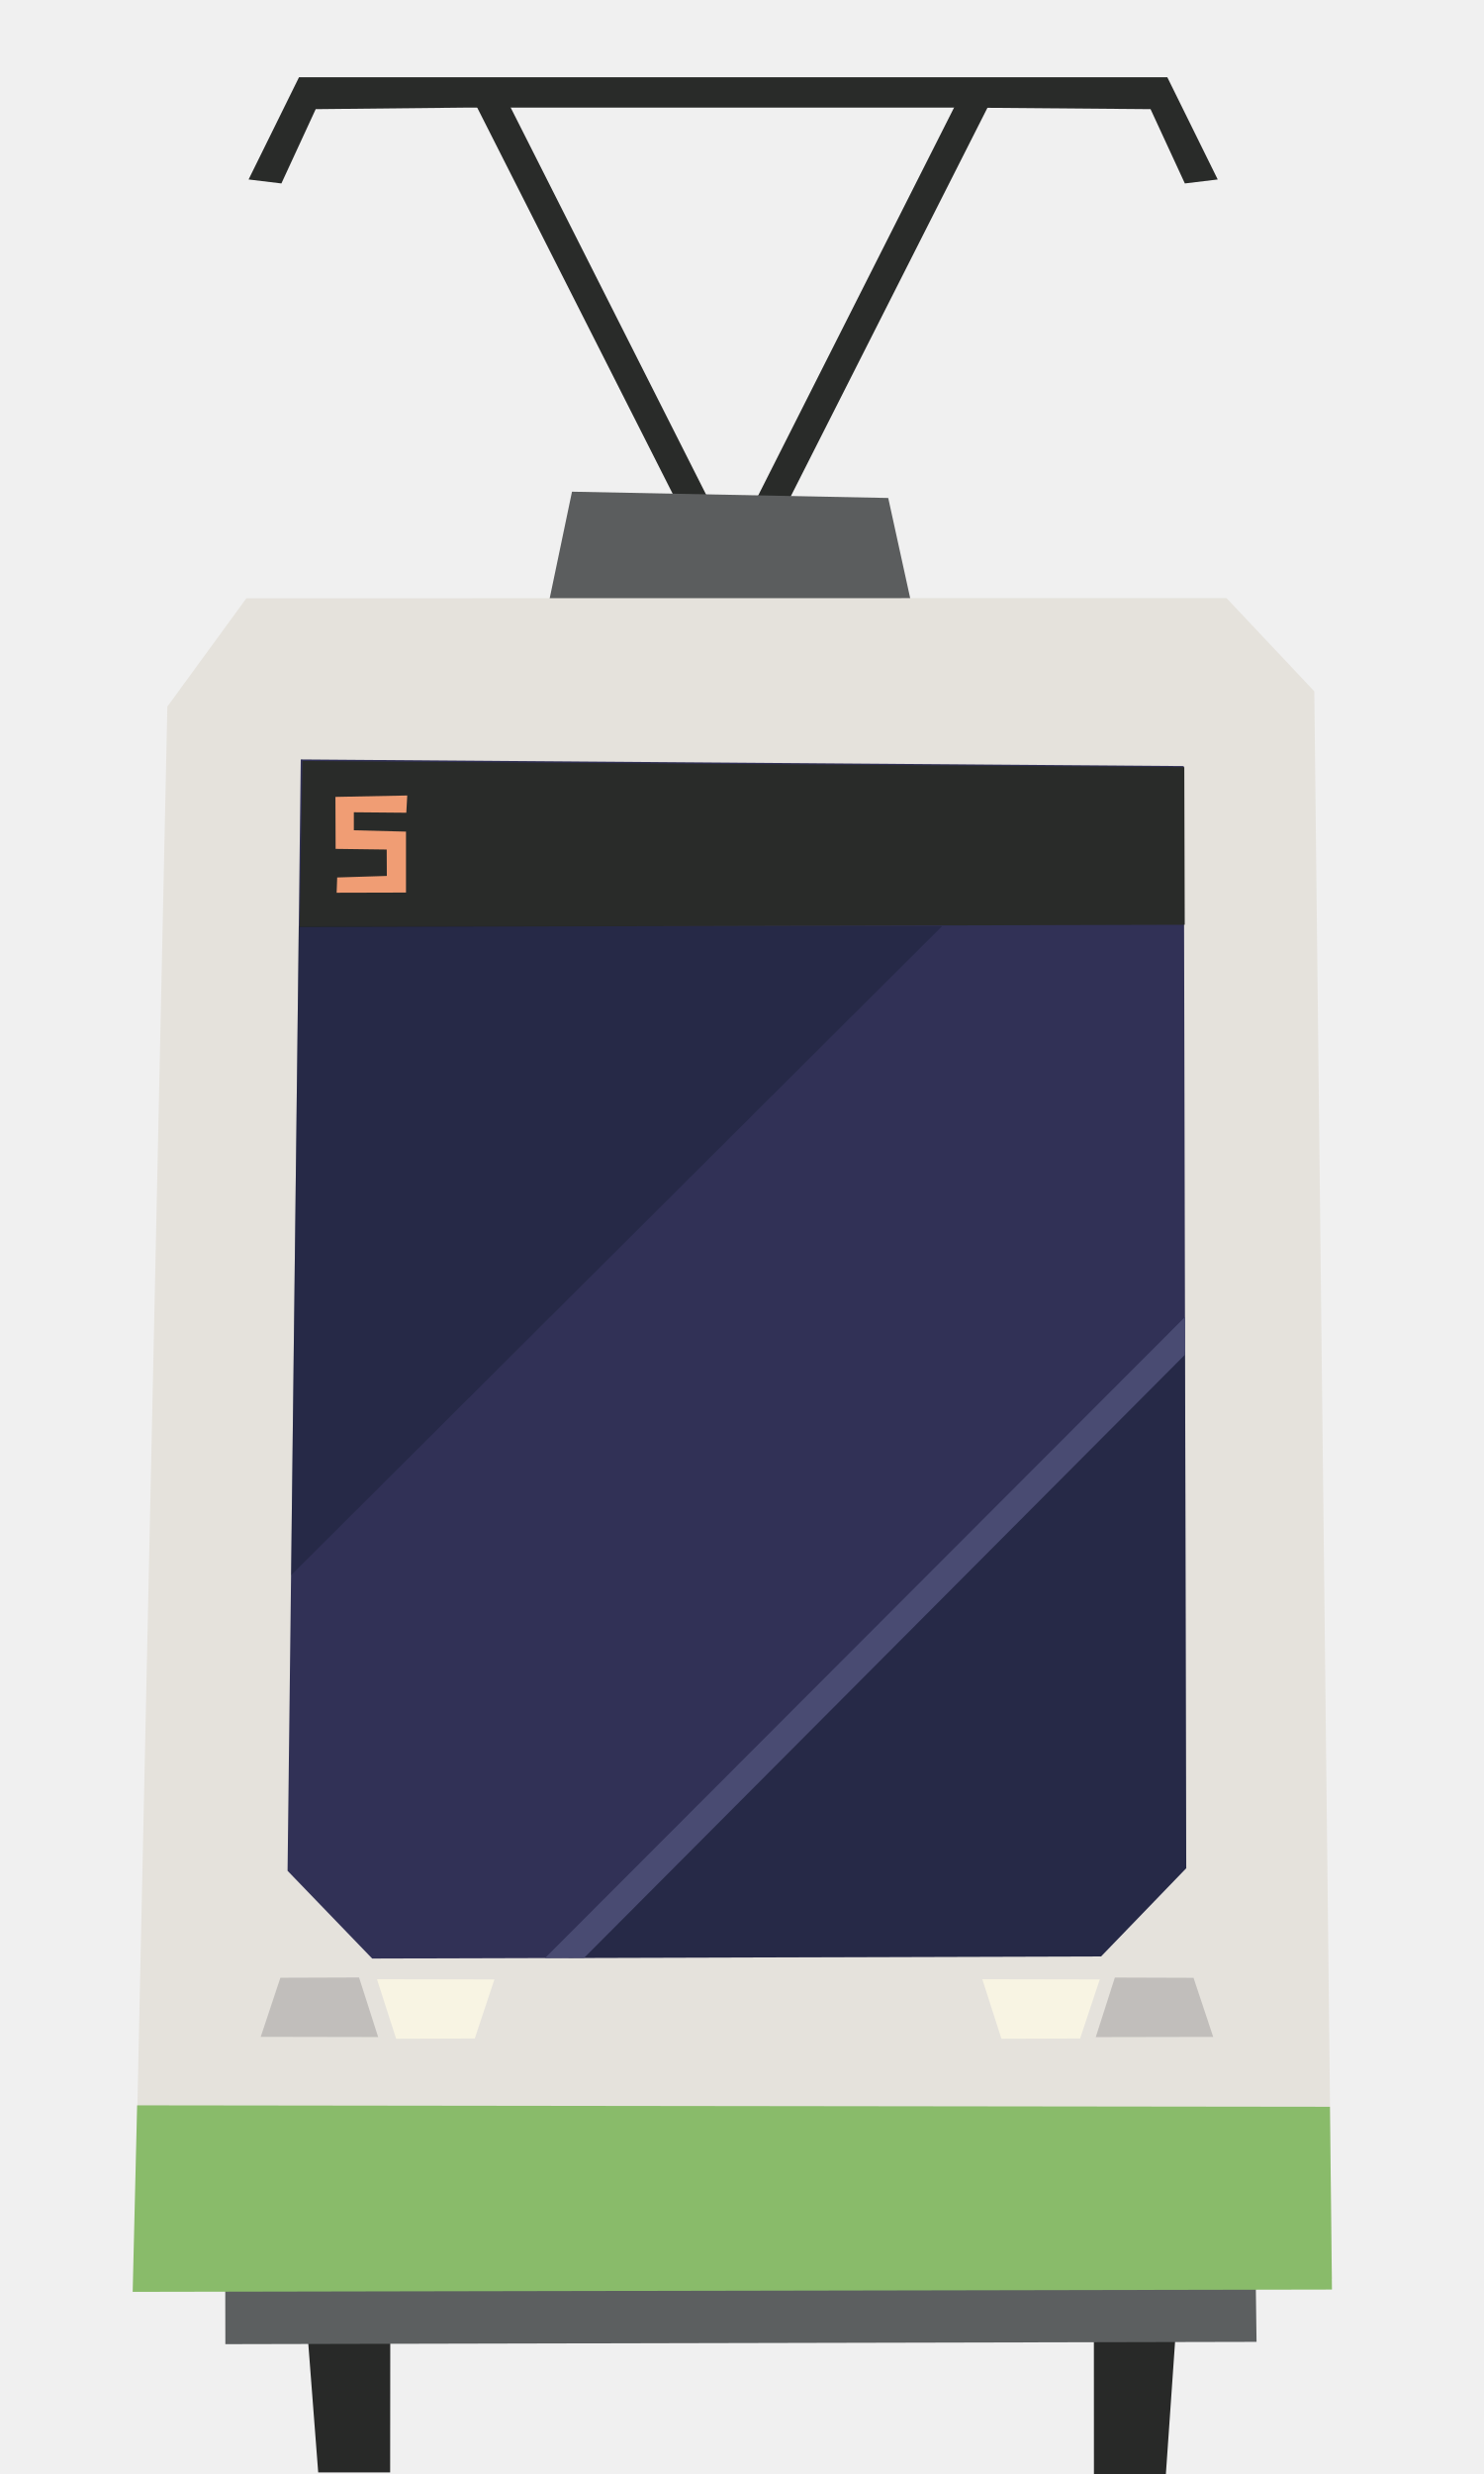
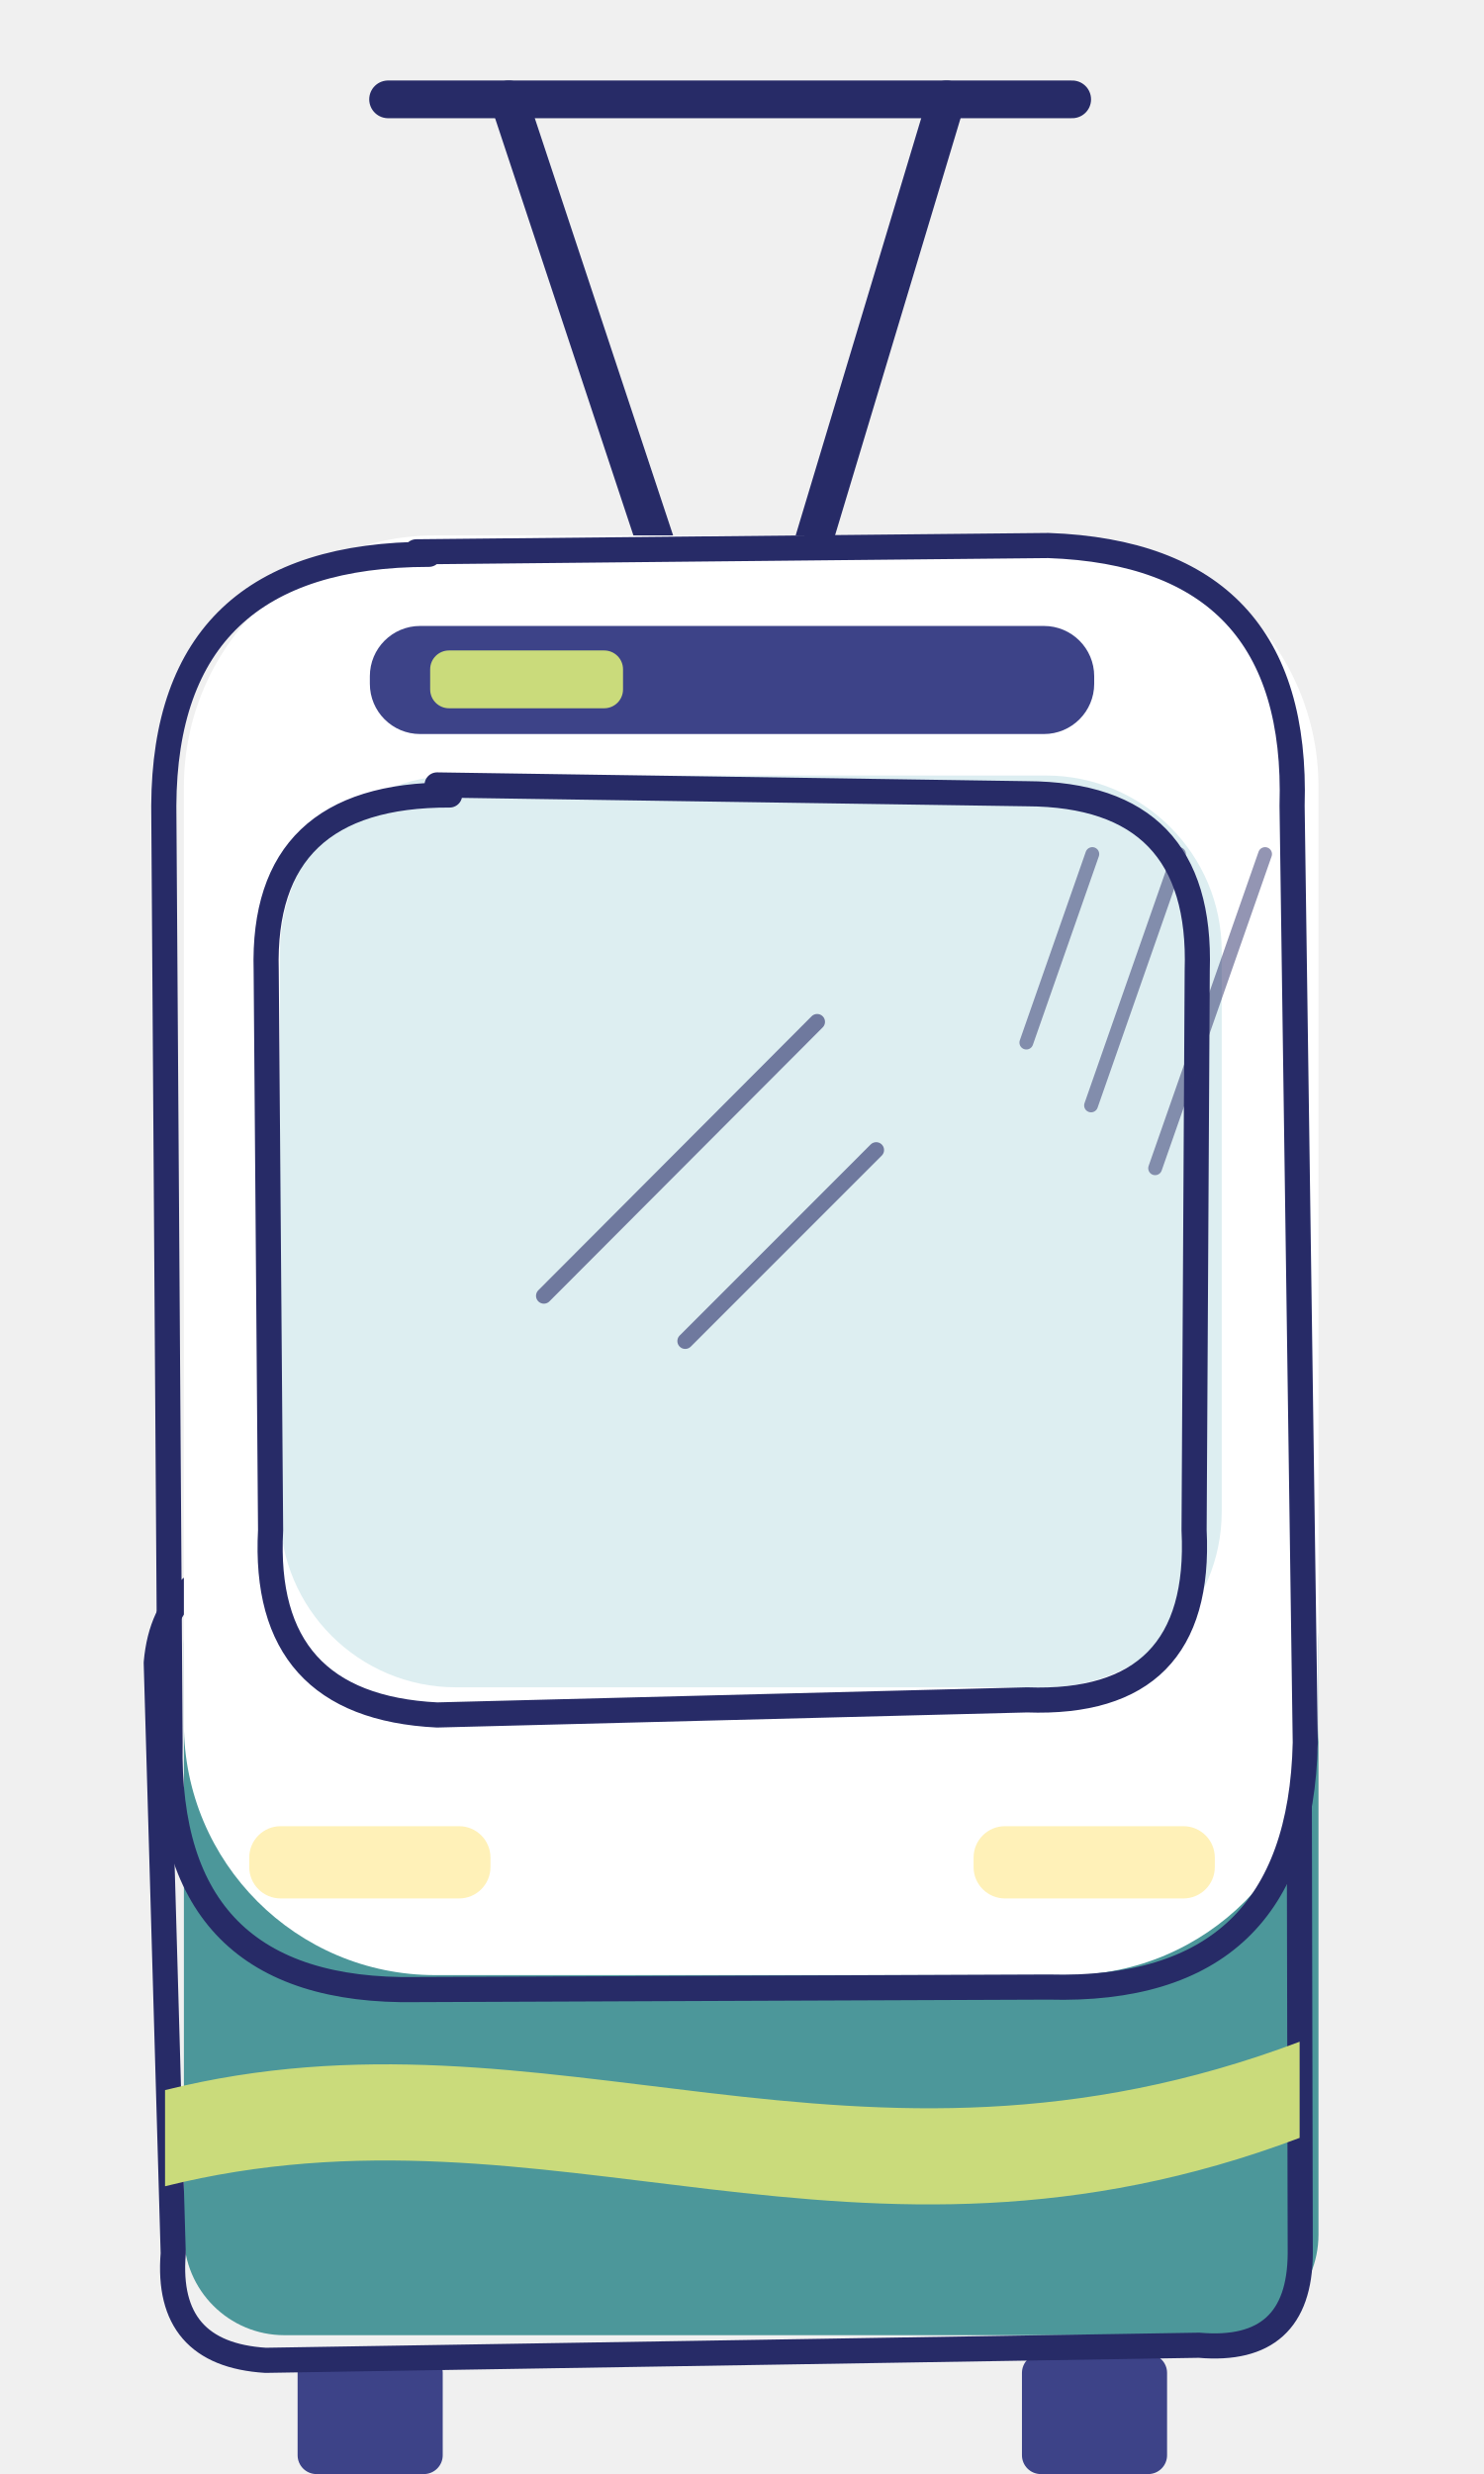
- <svg xmlns="http://www.w3.org/2000/svg" width="100%" height="100%" viewBox="0 0 300 500" version="1.1" xml:space="preserve" style="fill-rule:evenodd;clip-rule:evenodd;stroke-linejoin:round;stroke-miterlimit:2;">
-   <g id="light-rail-inbound" transform="matrix(1.27019,0,0,1.27019,-1298.03,-472.044)">
-     <g transform="matrix(1,0,0,1,10.1536,0)">
-       <path d="M1197.32,765.277L1185.87,765.277L1185.86,740.616L1199.02,740.827L1197.32,765.277Z" style="fill:rgb(40,41,40);fill-rule:nonzero;" />
-     </g>
-     <g transform="matrix(1,0,0,1,11.0113,0)">
-       <path d="M1061.55,765.027L1073,765.027L1073.02,742.866L1059.86,743.077L1061.55,765.027Z" style="fill:rgb(40,41,40);fill-rule:nonzero;" />
-     </g>
-     <g transform="matrix(1,0,0,1,10.7236,0)">
-       <path d="M1086.09,386.669L1119.17,452.002L1124.42,452.002L1091.42,386.669" style="fill:rgb(41,43,41);fill-rule:nonzero;" />
-     </g>
-     <g transform="matrix(1,0,0,1,10.7236,0)">
-       <path d="M1169.42,386.669L1136.34,452.002L1131.09,452.002L1164.09,386.669" style="fill:rgb(41,43,41);fill-rule:nonzero;" />
-     </g>
-     <g transform="matrix(1,0,0,1,10.7236,0)">
-       <path d="M1047.02,719.938L1047.06,744.617L1211.18,744.25L1210.86,720.167L1047.02,719.938Z" style="fill:rgb(92,95,96);fill-rule:nonzero;" />
-     </g>
-     <g transform="matrix(1,0,0,1,10.7236,0)">
-       <path d="M1102.23,449.866L1097.78,471.137L1156.98,471.032L1152.56,450.866L1102.23,449.866Z" style="fill:rgb(91,93,94);fill-rule:nonzero;" />
-     </g>
-     <g transform="matrix(1,0,0,1,10.7236,0)">
-       <path d="M1032.47,734.277L1223.18,734.277L1220.37,481.63L1206.4,466.797L1050.41,466.821L1037.83,484.057L1032.47,734.277Z" style="fill:rgb(229,226,220);fill-rule:nonzero;" />
-     </g>
-     <g transform="matrix(1,0,0,1,10.7236,0)">
-       <path d="M1059.06,492.468L1056.96,669.298L1070.43,683.259L1186.43,682.921L1199.99,668.881L1199.59,493.522L1059.06,492.468Z" style="fill:rgb(49,49,86);fill-rule:nonzero;" />
-     </g>
-     <g transform="matrix(1,0,0,1,10.7236,0)">
-       <path d="M1059.33,492.713L1058.88,519.142L1199.75,518.775L1199.68,493.692L1059.33,492.713Z" style="fill:rgb(41,43,41);fill-rule:nonzero;" />
-     </g>
-     <g transform="matrix(1,0,0,1,10.7236,0)">
-       <path d="M1067.51,503.74L1067.51,500.875L1075.86,500.948L1076.01,498.203L1064.58,498.428L1064.61,506.699L1072.74,506.804L1072.76,511.002L1064.86,511.248L1064.77,513.676L1075.81,513.648L1075.81,503.953" style="fill:rgb(240,157,116);fill-rule:nonzero;" />
-     </g>
-     <g transform="matrix(1,0,0,1,10.7236,0)">
-       <path d="M1183.1,695.981L1186.23,686.579L1167.53,686.543L1170.58,696.022L1183.1,695.981Z" style="fill:rgb(248,244,227);fill-rule:nonzero;" />
-     </g>
-     <g transform="matrix(1,0,0,1,10.7236,0)">
-       <path d="M1086.76,695.981L1089.88,686.579L1071.19,686.543L1074.24,696.022L1086.76,695.981Z" style="fill:rgb(248,244,227);fill-rule:nonzero;" />
-     </g>
-     <g transform="matrix(1,0,0,1,10.7236,0)">
-       <path d="M1033.02,706.616L1032.31,736.295L1223.18,735.928L1222.86,706.845L1033.02,706.616Z" style="fill:rgb(137,187,106);fill-rule:nonzero;" />
-     </g>
-     <g transform="matrix(1,0,0,1,10.7236,0)">
-       <path d="M1055.82,686.314L1052.69,695.716L1071.38,695.752L1068.34,686.272L1055.82,686.314Z" style="fill:rgb(193,190,187);fill-rule:nonzero;" />
-     </g>
-     <g transform="matrix(1,0,0,1,10.7236,0)">
-       <path d="M1201.15,686.324L1204.28,695.726L1185.59,695.762L1188.63,686.283L1201.15,686.324Z" style="fill:rgb(193,190,187);fill-rule:nonzero;" />
-     </g>
-     <g transform="matrix(1,0,0,1,10.7236,0)">
-       <path d="M1164,388.75L1194.31,389L1199.77,400.821L1205,400.188L1196.98,383.928L1058.78,383.928L1050.76,400.188L1055.98,400.821L1061.44,389L1085.76,388.75" style="fill:rgb(41,43,41);fill-rule:nonzero;" />
-     </g>
-     <g transform="matrix(1,0,0,1,10.7236,0)">
-       <path d="M1056.96,669.297L1070.42,683.258L1186.43,682.921L1199.99,668.88L1199.59,493.521L1059.06,492.469L1056.96,669.297Z" style="fill:none;" />
-       <clipPath id="_clip1">
-         <path d="M1056.96,669.297L1070.42,683.258L1186.43,682.921L1199.99,668.88L1199.59,493.521L1059.06,492.469L1056.96,669.297Z" />
-       </clipPath>
-       <g clip-path="url(#_clip1)">
-         <g opacity="0.3">
-           <path d="M1161.14,518.991L1054.71,625.073L1054.78,518.995L1161.14,518.991Z" style="fill:rgb(12,24,37);fill-rule:nonzero;" />
-         </g>
-         <g opacity="0.3">
-           <path d="M1202.29,686.245L1202.32,584.234L1102.32,679.722L1101.07,686.272L1202.29,686.245Z" style="fill:rgb(12,24,37);fill-rule:nonzero;" />
-         </g>
-       </g>
-     </g>
-     <g transform="matrix(1,0,0,1,10.7236,0)">
-       <path d="M1097.94,683.179L1104.15,683.161L1199.8,587.171L1199.79,581.189L1097.94,683.179Z" style="fill:rgb(73,75,114);fill-rule:nonzero;" />
+ <svg xmlns="http://www.w3.org/2000/svg" viewBox="0 0 300 500" fill-rule="evenodd" clip-rule="evenodd" stroke-linejoin="round" stroke-miterlimit="2">
+   <g transform="translate(26 15) scale(1.27)">
+     <line x1="41.3" y1="4" x2="150.2" y2="4" stroke="#272B67" stroke-width="6" stroke-linecap="round" />
+     <line x1="60.5" y1="4" x2="86.5" y2="82.4" stroke="#272B67" stroke-width="6" stroke-linecap="round" />
+     <line x1="130.2" y1="4" x2="106.6" y2="82.4" stroke="#272B67" stroke-width="6" stroke-linecap="round" />
+     <rect x="26.9" y="362.8" width="23.1" height="19.1" rx="3" fill="#3D4388" />
+     <rect x="142.2" y="362.8" width="23.1" height="19.1" rx="3" fill="#3D4388" />
+     <rect x="8.8" y="233.8" width="180.6" height="126" rx="16" fill="#4C979A" />
+     <path d="M21.8 238L170.4 236.9Q186.4 236.8 186.3 252.8L186.5 346.8Q186.4 362.8 170.4 361.4L21.8 363.8Q5.8 362.8 7.1 346.8L4.4 252.8Q5.8 236.8 23.8 237.2" fill="none" stroke="#272B67" stroke-width="4" stroke-linecap="round" stroke-linejoin="round" />
+     <rect x="8.8" y="73.4" width="180.6" height="229.1" rx="40" fill="#FFFFFF" />
+     <path d="M45.8 76L146.4 75Q186.4 76.4 185.2 116.4L187.3 265.5Q186.4 305.5 146.4 304.4L45.8 304.8Q5.8 305.5 6.6 265.5L5.6 116.4Q5.8 76.4 47.8 76.4" fill="none" stroke="#272B67" stroke-width="4" stroke-linecap="round" stroke-linejoin="round" />
+     <rect x="38.4" y="87.8" width="115.3" height="17.2" rx="8" fill="#3D4388" />
+     <rect x="48" y="91.7" width="30.7" height="9.2" rx="3" fill="#CADB7B" />
+     <rect x="24.1" y="111.6" width="149.9" height="145.1" rx="28" fill="#DDEEF1" />
+     <path d="M49.1 113.1L143 114.5Q171 114.6 170.1 142.6L169.6 231.7Q171 259.7 143 258.7L49.1 261.1Q21.1 259.7 22.6 231.7L21.9 142.6Q21.1 114.6 51.1 114.7" fill="none" stroke="#272B67" stroke-width="4" stroke-linecap="round" stroke-linejoin="round" />
+     <line x1="66.1" y1="194.4" x2="109.6" y2="150.8" stroke="#272B67" stroke-width="2.5" stroke-linecap="round" opacity="0.6" />
+     <line x1="88.6" y1="201.6" x2="119" y2="171.2" stroke="#272B67" stroke-width="2.5" stroke-linecap="round" opacity="0.6" />
+     <rect x="19.2" y="278.8" width="38.4" height="11.5" rx="5" fill="#FFF1B8" />
+     <rect x="134.5" y="278.8" width="38.4" height="11.5" rx="5" fill="#FFF1B8" />
+     <path d="M5.8 320.8C67.2 305.5 115.3 339.9 186.4 313.1V328.4C115.3 355.2 67.2 320.8 5.8 336.1Z" fill="#CADB7B" />
+     <g opacity="0.5">
+       <line x1="142.9" y1="154.1" x2="153.4" y2="124.1" stroke="#272B67" stroke-width="2.2" stroke-linecap="round" />
+       <line x1="153.2" y1="164.1" x2="167.2" y2="124.1" stroke="#272B67" stroke-width="2.2" stroke-linecap="round" />
+       <line x1="163.4" y1="174.1" x2="180.9" y2="124.1" stroke="#272B67" stroke-width="2.2" stroke-linecap="round" />
    </g>
  </g>
</svg>
